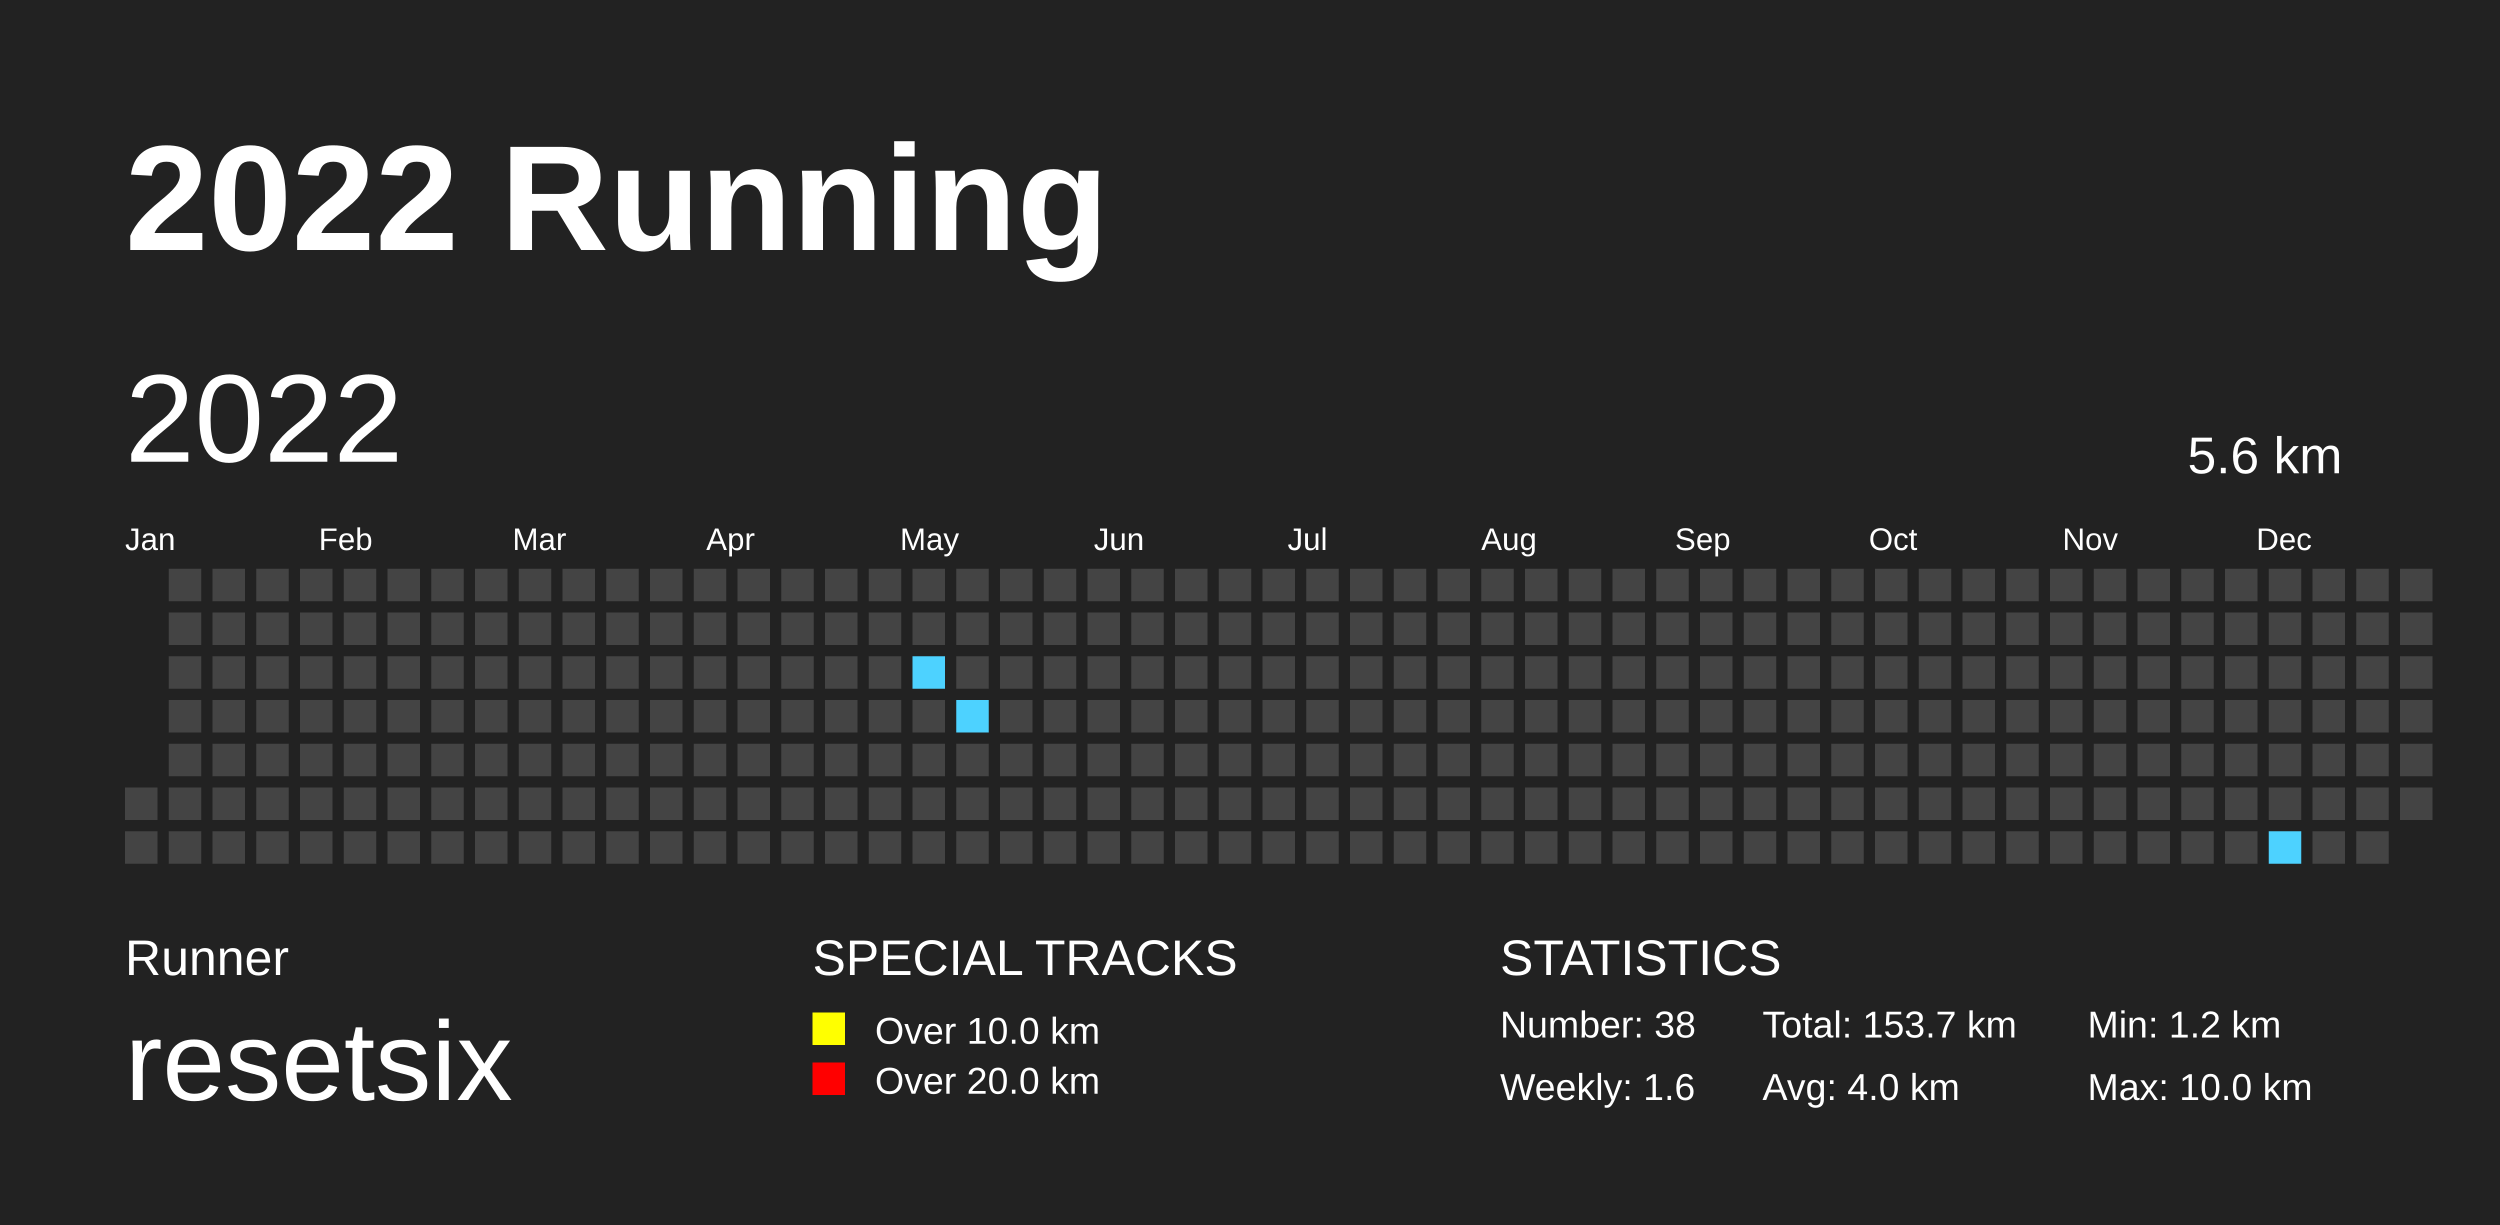
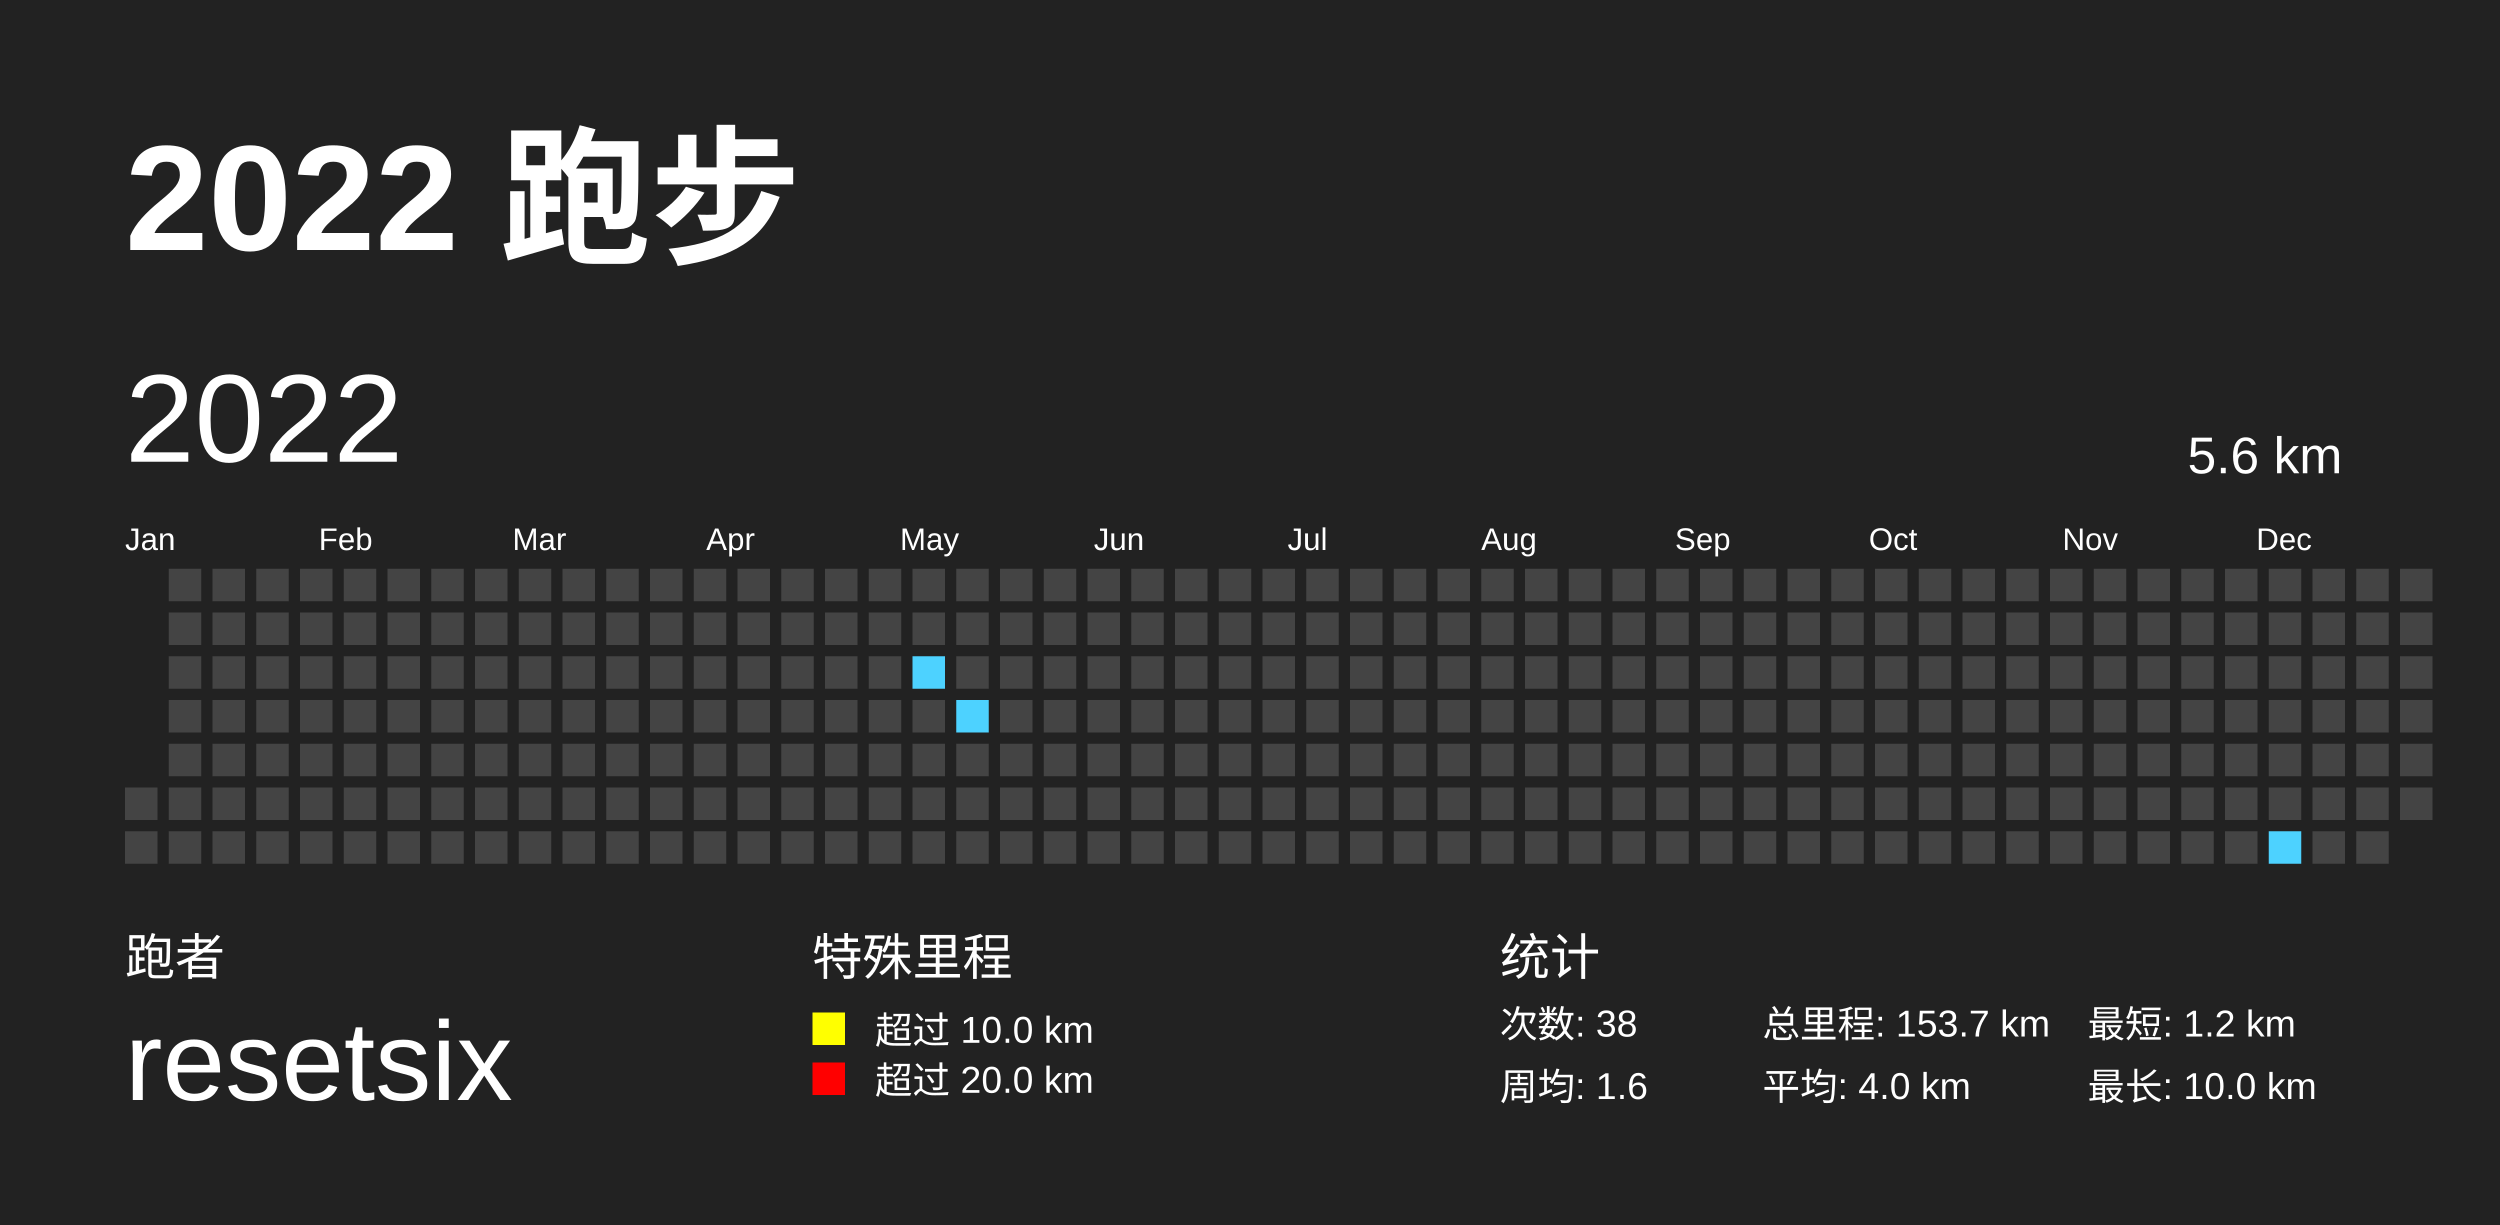
<svg xmlns="http://www.w3.org/2000/svg" baseProfile="full" height="98mm" version="1.1" viewBox="0,0,200,98" width="200mm">
  <defs>
    <pattern height="2" id="indoor-stripe" patternUnits="userSpaceOnUse" width="2">
      <line stroke="white" stroke-opacity="0.45" stroke-width="0.5" x1="0" x2="2" y1="2" y2="0" />
    </pattern>
  </defs>
  <rect fill="#222222" height="98" width="200" x="0" y="0" />
-   <text fill="#FFFFFF" style="font-size:12px; font-family:Arial; font-weight:bold;" x="10" y="20">2022 Running</text>
-   <text fill="#FFFFFF" style="font-size:4px; font-family:Arial" x="10" y="78">Runner</text>
+   <text fill="#FFFFFF" style="font-size:12px; font-family:Arial; font-weight:bold;" x="10" y="20">2022 跑步</text>
+   <text fill="#FFFFFF" style="font-size:4px; font-family:Arial" x="10" y="78">跑者</text>
  <text fill="#FFFFFF" style="font-size:9px; font-family:Arial" x="10" y="88">resetsix</text>
-   <text fill="#FFFFFF" style="font-size:4px; font-family:Arial" x="65" y="78">SPECIAL TRACKS</text>
+   <text fill="#FFFFFF" style="font-size:4px; font-family:Arial" x="65" y="78">特殊里程</text>
  <rect fill="yellow" height="2.6" width="2.6" x="65" y="81" />
-   <text fill="#FFFFFF" style="font-size:3px; font-family:Arial" x="70" y="83.5">Over 10.0 km</text>
+   <text fill="#FFFFFF" style="font-size:3px; font-family:Arial" x="70" y="83.5">超过 10.0 km</text>
  <rect fill="red" height="2.6" width="2.6" x="65" y="85" />
-   <text fill="#FFFFFF" style="font-size:3px; font-family:Arial" x="70" y="87.5">Over 20.0 km</text>
-   <text fill="#FFFFFF" style="font-size:4px; font-family:Arial" x="120" y="78">STATISTICS</text>
-   <text fill="#FFFFFF" style="font-size:3px; font-family:Arial" x="120" y="83">Number: 38</text>
-   <text fill="#FFFFFF" style="font-size:3px; font-family:Arial" x="120" y="88">Weekly: 1.6</text>
-   <text fill="#FFFFFF" style="font-size:3px; font-family:Arial" x="141" y="83">Total: 153.7 km</text>
-   <text fill="#FFFFFF" style="font-size:3px; font-family:Arial" x="141" y="88">Avg: 4.0 km</text>
-   <text fill="#FFFFFF" style="font-size:3px; font-family:Arial" x="167" y="83">Min: 1.2 km</text>
-   <text fill="#FFFFFF" style="font-size:3px; font-family:Arial" x="167" y="88">Max: 10.0 km</text>
+   <text fill="#FFFFFF" style="font-size:3px; font-family:Arial" x="70" y="87.5">超过 20.0 km</text>
+   <text fill="#FFFFFF" style="font-size:4px; font-family:Arial" x="120" y="78">统计</text>
+   <text fill="#FFFFFF" style="font-size:3px; font-family:Arial" x="120" y="83">次数: 38</text>
+   <text fill="#FFFFFF" style="font-size:3px; font-family:Arial" x="120" y="88">周均: 1.6</text>
+   <text fill="#FFFFFF" style="font-size:3px; font-family:Arial" x="141" y="83">总里程: 153.7 km</text>
+   <text fill="#FFFFFF" style="font-size:3px; font-family:Arial" x="141" y="88">平均: 4.0 km</text>
+   <text fill="#FFFFFF" style="font-size:3px; font-family:Arial" x="167" y="83">最短: 1.2 km</text>
+   <text fill="#FFFFFF" style="font-size:3px; font-family:Arial" x="167" y="88">最长: 10.0 km</text>
  <text dominant-baseline="hanging" fill="#FFFFFF" style="font-size:10.0px; font-family:Arial;" x="10" y="30">2022</text>
  <text dominant-baseline="hanging" fill="#FFFFFF" style="font-size:4.125px; font-family:Arial;" x="175" y="35">5.6 km</text>
  <text fill="#FFFFFF" style="font-size:2.5px; font-family:Arial" x="10.0" y="44">Jan</text>
  <text fill="#FFFFFF" style="font-size:2.5px; font-family:Arial" x="25.5" y="44">Feb</text>
  <text fill="#FFFFFF" style="font-size:2.5px; font-family:Arial" x="41.0" y="44">Mar</text>
  <text fill="#FFFFFF" style="font-size:2.5px; font-family:Arial" x="56.5" y="44">Apr</text>
  <text fill="#FFFFFF" style="font-size:2.5px; font-family:Arial" x="72.0" y="44">May</text>
  <text fill="#FFFFFF" style="font-size:2.5px; font-family:Arial" x="87.5" y="44">Jun</text>
  <text fill="#FFFFFF" style="font-size:2.5px; font-family:Arial" x="103.0" y="44">Jul</text>
  <text fill="#FFFFFF" style="font-size:2.5px; font-family:Arial" x="118.5" y="44">Aug</text>
  <text fill="#FFFFFF" style="font-size:2.5px; font-family:Arial" x="134.0" y="44">Sep</text>
  <text fill="#FFFFFF" style="font-size:2.5px; font-family:Arial" x="149.5" y="44">Oct</text>
  <text fill="#FFFFFF" style="font-size:2.5px; font-family:Arial" x="165.0" y="44">Nov</text>
  <text fill="#FFFFFF" style="font-size:2.5px; font-family:Arial" x="180.5" y="44">Dec</text>
  <rect fill="#444444" height="2.6" width="2.6" x="10.0" y="63.0" />
  <rect fill="#444444" height="2.6" width="2.6" x="10.0" y="66.5" />
  <rect fill="#444444" height="2.6" width="2.6" x="13.5" y="45.5" />
  <rect fill="#444444" height="2.6" width="2.6" x="13.5" y="49.0" />
  <rect fill="#444444" height="2.6" width="2.6" x="13.5" y="52.5" />
  <rect fill="#444444" height="2.6" width="2.6" x="13.5" y="56.0" />
  <rect fill="#444444" height="2.6" width="2.6" x="13.5" y="59.5" />
  <rect fill="#444444" height="2.6" width="2.6" x="13.5" y="63.0" />
  <rect fill="#444444" height="2.6" width="2.6" x="13.5" y="66.5" />
  <rect fill="#444444" height="2.6" width="2.6" x="17.0" y="45.5" />
  <rect fill="#444444" height="2.6" width="2.6" x="17.0" y="49.0" />
  <rect fill="#444444" height="2.6" width="2.6" x="17.0" y="52.5" />
  <rect fill="#444444" height="2.6" width="2.6" x="17.0" y="56.0" />
  <rect fill="#444444" height="2.6" width="2.6" x="17.0" y="59.5" />
  <rect fill="#444444" height="2.6" width="2.6" x="17.0" y="63.0" />
  <rect fill="#444444" height="2.6" width="2.6" x="17.0" y="66.5" />
  <rect fill="#444444" height="2.6" width="2.6" x="20.5" y="45.5" />
  <rect fill="#444444" height="2.6" width="2.6" x="20.5" y="49.0" />
  <rect fill="#444444" height="2.6" width="2.6" x="20.5" y="52.5" />
  <rect fill="#444444" height="2.6" width="2.6" x="20.5" y="56.0" />
  <rect fill="#444444" height="2.6" width="2.6" x="20.5" y="59.5" />
  <rect fill="#444444" height="2.6" width="2.6" x="20.5" y="63.0" />
  <rect fill="#444444" height="2.6" width="2.6" x="20.5" y="66.5" />
  <rect fill="#444444" height="2.6" width="2.6" x="24.0" y="45.5" />
  <rect fill="#444444" height="2.6" width="2.6" x="24.0" y="49.0" />
  <rect fill="#444444" height="2.6" width="2.6" x="24.0" y="52.5" />
  <rect fill="#444444" height="2.6" width="2.6" x="24.0" y="56.0" />
  <rect fill="#444444" height="2.6" width="2.6" x="24.0" y="59.5" />
  <rect fill="#444444" height="2.6" width="2.6" x="24.0" y="63.0" />
  <rect fill="#444444" height="2.6" width="2.6" x="24.0" y="66.5" />
  <rect fill="#444444" height="2.6" width="2.6" x="27.5" y="45.5" />
  <rect fill="#444444" height="2.6" width="2.6" x="27.5" y="49.0" />
  <rect fill="#444444" height="2.6" width="2.6" x="27.5" y="52.5" />
  <rect fill="#444444" height="2.6" width="2.6" x="27.5" y="56.0" />
  <rect fill="#444444" height="2.6" width="2.6" x="27.5" y="59.5" />
  <rect fill="#444444" height="2.6" width="2.6" x="27.5" y="63.0" />
  <rect fill="#444444" height="2.6" width="2.6" x="27.5" y="66.5" />
  <rect fill="#444444" height="2.6" width="2.6" x="31.0" y="45.5" />
  <rect fill="#444444" height="2.6" width="2.6" x="31.0" y="49.0" />
  <rect fill="#444444" height="2.6" width="2.6" x="31.0" y="52.5" />
  <rect fill="#444444" height="2.6" width="2.6" x="31.0" y="56.0" />
  <rect fill="#444444" height="2.6" width="2.6" x="31.0" y="59.5" />
  <rect fill="#444444" height="2.6" width="2.6" x="31.0" y="63.0" />
  <rect fill="#444444" height="2.6" width="2.6" x="31.0" y="66.5" />
  <rect fill="#444444" height="2.6" width="2.6" x="34.5" y="45.5" />
  <rect fill="#444444" height="2.6" width="2.6" x="34.5" y="49.0" />
  <rect fill="#444444" height="2.6" width="2.6" x="34.5" y="52.5" />
  <rect fill="#444444" height="2.6" width="2.6" x="34.5" y="56.0" />
  <rect fill="#444444" height="2.6" width="2.6" x="34.5" y="59.5" />
  <rect fill="#444444" height="2.6" width="2.6" x="34.5" y="63.0" />
  <rect fill="#444444" height="2.6" width="2.6" x="34.5" y="66.5" />
  <rect fill="#444444" height="2.6" width="2.6" x="38.0" y="45.5" />
  <rect fill="#444444" height="2.6" width="2.6" x="38.0" y="49.0" />
  <rect fill="#444444" height="2.6" width="2.6" x="38.0" y="52.5" />
  <rect fill="#444444" height="2.6" width="2.6" x="38.0" y="56.0" />
  <rect fill="#444444" height="2.6" width="2.6" x="38.0" y="59.5" />
  <rect fill="#444444" height="2.6" width="2.6" x="38.0" y="63.0" />
  <rect fill="#444444" height="2.6" width="2.6" x="38.0" y="66.5" />
  <rect fill="#444444" height="2.6" width="2.6" x="41.5" y="45.5" />
  <rect fill="#444444" height="2.6" width="2.6" x="41.5" y="49.0" />
  <rect fill="#444444" height="2.6" width="2.6" x="41.5" y="52.5" />
  <rect fill="#444444" height="2.6" width="2.6" x="41.5" y="56.0" />
  <rect fill="#444444" height="2.6" width="2.6" x="41.5" y="59.5" />
  <rect fill="#444444" height="2.6" width="2.6" x="41.5" y="63.0" />
  <rect fill="#444444" height="2.6" width="2.6" x="41.5" y="66.5" />
  <rect fill="#444444" height="2.6" width="2.6" x="45.0" y="45.5" />
  <rect fill="#444444" height="2.6" width="2.6" x="45.0" y="49.0" />
  <rect fill="#444444" height="2.6" width="2.6" x="45.0" y="52.5" />
  <rect fill="#444444" height="2.6" width="2.6" x="45.0" y="56.0" />
  <rect fill="#444444" height="2.6" width="2.6" x="45.0" y="59.5" />
  <rect fill="#444444" height="2.6" width="2.6" x="45.0" y="63.0" />
  <rect fill="#444444" height="2.6" width="2.6" x="45.0" y="66.5" />
  <rect fill="#444444" height="2.6" width="2.6" x="48.5" y="45.5" />
  <rect fill="#444444" height="2.6" width="2.6" x="48.5" y="49.0" />
  <rect fill="#444444" height="2.6" width="2.6" x="48.5" y="52.5" />
  <rect fill="#444444" height="2.6" width="2.6" x="48.5" y="56.0" />
  <rect fill="#444444" height="2.6" width="2.6" x="48.5" y="59.5" />
  <rect fill="#444444" height="2.6" width="2.6" x="48.5" y="63.0" />
  <rect fill="#444444" height="2.6" width="2.6" x="48.5" y="66.5" />
  <rect fill="#444444" height="2.6" width="2.6" x="52.0" y="45.5" />
  <rect fill="#444444" height="2.6" width="2.6" x="52.0" y="49.0" />
  <rect fill="#444444" height="2.6" width="2.6" x="52.0" y="52.5" />
  <rect fill="#444444" height="2.6" width="2.6" x="52.0" y="56.0" />
  <rect fill="#444444" height="2.6" width="2.6" x="52.0" y="59.5" />
  <rect fill="#444444" height="2.6" width="2.6" x="52.0" y="63.0" />
  <rect fill="#444444" height="2.6" width="2.6" x="52.0" y="66.5" />
  <rect fill="#444444" height="2.6" width="2.6" x="55.5" y="45.5" />
  <rect fill="#444444" height="2.6" width="2.6" x="55.5" y="49.0" />
  <rect fill="#444444" height="2.6" width="2.6" x="55.5" y="52.5" />
  <rect fill="#444444" height="2.6" width="2.6" x="55.5" y="56.0" />
  <rect fill="#444444" height="2.6" width="2.6" x="55.5" y="59.5" />
  <rect fill="#444444" height="2.6" width="2.6" x="55.5" y="63.0" />
  <rect fill="#444444" height="2.6" width="2.6" x="55.5" y="66.5" />
  <rect fill="#444444" height="2.6" width="2.6" x="59.0" y="45.5" />
  <rect fill="#444444" height="2.6" width="2.6" x="59.0" y="49.0" />
  <rect fill="#444444" height="2.6" width="2.6" x="59.0" y="52.5" />
  <rect fill="#444444" height="2.6" width="2.6" x="59.0" y="56.0" />
  <rect fill="#444444" height="2.6" width="2.6" x="59.0" y="59.5" />
  <rect fill="#444444" height="2.6" width="2.6" x="59.0" y="63.0" />
  <rect fill="#444444" height="2.6" width="2.6" x="59.0" y="66.5" />
  <rect fill="#444444" height="2.6" width="2.6" x="62.5" y="45.5" />
  <rect fill="#444444" height="2.6" width="2.6" x="62.5" y="49.0" />
  <rect fill="#444444" height="2.6" width="2.6" x="62.5" y="52.5" />
  <rect fill="#444444" height="2.6" width="2.6" x="62.5" y="56.0" />
  <rect fill="#444444" height="2.6" width="2.6" x="62.5" y="59.5" />
  <rect fill="#444444" height="2.6" width="2.6" x="62.5" y="63.0" />
  <rect fill="#444444" height="2.6" width="2.6" x="62.5" y="66.5" />
  <rect fill="#444444" height="2.6" width="2.6" x="66.0" y="45.5" />
  <rect fill="#444444" height="2.6" width="2.6" x="66.0" y="49.0" />
  <rect fill="#444444" height="2.6" width="2.6" x="66.0" y="52.5" />
  <rect fill="#444444" height="2.6" width="2.6" x="66.0" y="56.0" />
  <rect fill="#444444" height="2.6" width="2.6" x="66.0" y="59.5" />
  <rect fill="#444444" height="2.6" width="2.6" x="66.0" y="63.0" />
  <rect fill="#444444" height="2.6" width="2.6" x="66.0" y="66.5" />
  <rect fill="#444444" height="2.6" width="2.6" x="69.5" y="45.5" />
  <rect fill="#444444" height="2.6" width="2.6" x="69.5" y="49.0" />
  <rect fill="#444444" height="2.6" width="2.6" x="69.5" y="52.5" />
  <rect fill="#444444" height="2.6" width="2.6" x="69.5" y="56.0" />
  <rect fill="#444444" height="2.6" width="2.6" x="69.5" y="59.5" />
  <rect fill="#444444" height="2.6" width="2.6" x="69.5" y="63.0" />
  <rect fill="#444444" height="2.6" width="2.6" x="69.5" y="66.5" />
  <rect fill="#444444" height="2.6" width="2.6" x="73.0" y="45.5" />
  <rect fill="#444444" height="2.6" width="2.6" x="73.0" y="49.0" />
  <rect fill="#4DD2FF" height="2.6" width="2.6" x="73.0" y="52.5" />
  <rect fill="#444444" height="2.6" width="2.6" x="73.0" y="56.0" />
  <rect fill="#444444" height="2.6" width="2.6" x="73.0" y="59.5" />
  <rect fill="#444444" height="2.6" width="2.6" x="73.0" y="63.0" />
  <rect fill="#444444" height="2.6" width="2.6" x="73.0" y="66.5" />
  <rect fill="#444444" height="2.6" width="2.6" x="76.5" y="45.5" />
  <rect fill="#444444" height="2.6" width="2.6" x="76.5" y="49.0" />
  <rect fill="#444444" height="2.6" width="2.6" x="76.5" y="52.5" />
  <rect fill="#4DD2FF" height="2.6" width="2.6" x="76.5" y="56.0" />
  <rect fill="#444444" height="2.6" width="2.6" x="76.5" y="59.5" />
  <rect fill="#444444" height="2.6" width="2.6" x="76.5" y="63.0" />
  <rect fill="#444444" height="2.6" width="2.6" x="76.5" y="66.5" />
  <rect fill="#444444" height="2.6" width="2.6" x="80.0" y="45.5" />
  <rect fill="#444444" height="2.6" width="2.6" x="80.0" y="49.0" />
  <rect fill="#444444" height="2.6" width="2.6" x="80.0" y="52.5" />
  <rect fill="#444444" height="2.6" width="2.6" x="80.0" y="56.0" />
  <rect fill="#444444" height="2.6" width="2.6" x="80.0" y="59.5" />
  <rect fill="#444444" height="2.6" width="2.6" x="80.0" y="63.0" />
  <rect fill="#444444" height="2.6" width="2.6" x="80.0" y="66.5" />
  <rect fill="#444444" height="2.6" width="2.6" x="83.5" y="45.5" />
  <rect fill="#444444" height="2.6" width="2.6" x="83.5" y="49.0" />
  <rect fill="#444444" height="2.6" width="2.6" x="83.5" y="52.5" />
  <rect fill="#444444" height="2.6" width="2.6" x="83.5" y="56.0" />
  <rect fill="#444444" height="2.6" width="2.6" x="83.5" y="59.5" />
  <rect fill="#444444" height="2.6" width="2.6" x="83.5" y="63.0" />
  <rect fill="#444444" height="2.6" width="2.6" x="83.5" y="66.5" />
  <rect fill="#444444" height="2.6" width="2.6" x="87.0" y="45.5" />
  <rect fill="#444444" height="2.6" width="2.6" x="87.0" y="49.0" />
  <rect fill="#444444" height="2.6" width="2.6" x="87.0" y="52.5" />
  <rect fill="#444444" height="2.6" width="2.6" x="87.0" y="56.0" />
  <rect fill="#444444" height="2.6" width="2.6" x="87.0" y="59.5" />
  <rect fill="#444444" height="2.6" width="2.6" x="87.0" y="63.0" />
  <rect fill="#444444" height="2.6" width="2.6" x="87.0" y="66.5" />
  <rect fill="#444444" height="2.6" width="2.6" x="90.5" y="45.5" />
  <rect fill="#444444" height="2.6" width="2.6" x="90.5" y="49.0" />
  <rect fill="#444444" height="2.6" width="2.6" x="90.5" y="52.5" />
  <rect fill="#444444" height="2.6" width="2.6" x="90.5" y="56.0" />
  <rect fill="#444444" height="2.6" width="2.6" x="90.5" y="59.5" />
  <rect fill="#444444" height="2.6" width="2.6" x="90.5" y="63.0" />
  <rect fill="#444444" height="2.6" width="2.6" x="90.5" y="66.5" />
  <rect fill="#444444" height="2.6" width="2.6" x="94.0" y="45.5" />
  <rect fill="#444444" height="2.6" width="2.6" x="94.0" y="49.0" />
  <rect fill="#444444" height="2.6" width="2.6" x="94.0" y="52.5" />
  <rect fill="#444444" height="2.6" width="2.6" x="94.0" y="56.0" />
  <rect fill="#444444" height="2.6" width="2.6" x="94.0" y="59.5" />
  <rect fill="#444444" height="2.6" width="2.6" x="94.0" y="63.0" />
  <rect fill="#444444" height="2.6" width="2.6" x="94.0" y="66.5" />
  <rect fill="#444444" height="2.6" width="2.6" x="97.5" y="45.5" />
  <rect fill="#444444" height="2.6" width="2.6" x="97.5" y="49.0" />
  <rect fill="#444444" height="2.6" width="2.6" x="97.5" y="52.5" />
  <rect fill="#444444" height="2.6" width="2.6" x="97.5" y="56.0" />
  <rect fill="#444444" height="2.6" width="2.6" x="97.5" y="59.5" />
  <rect fill="#444444" height="2.6" width="2.6" x="97.5" y="63.0" />
  <rect fill="#444444" height="2.6" width="2.6" x="97.5" y="66.5" />
  <rect fill="#444444" height="2.6" width="2.6" x="101.0" y="45.5" />
  <rect fill="#444444" height="2.6" width="2.6" x="101.0" y="49.0" />
  <rect fill="#444444" height="2.6" width="2.6" x="101.0" y="52.5" />
  <rect fill="#444444" height="2.6" width="2.6" x="101.0" y="56.0" />
  <rect fill="#444444" height="2.6" width="2.6" x="101.0" y="59.5" />
  <rect fill="#444444" height="2.6" width="2.6" x="101.0" y="63.0" />
  <rect fill="#444444" height="2.6" width="2.6" x="101.0" y="66.5" />
  <rect fill="#444444" height="2.6" width="2.6" x="104.5" y="45.5" />
  <rect fill="#444444" height="2.6" width="2.6" x="104.5" y="49.0" />
  <rect fill="#444444" height="2.6" width="2.6" x="104.5" y="52.5" />
  <rect fill="#444444" height="2.6" width="2.6" x="104.5" y="56.0" />
  <rect fill="#444444" height="2.6" width="2.6" x="104.5" y="59.5" />
  <rect fill="#444444" height="2.6" width="2.6" x="104.5" y="63.0" />
  <rect fill="#444444" height="2.6" width="2.6" x="104.5" y="66.5" />
  <rect fill="#444444" height="2.6" width="2.6" x="108.0" y="45.5" />
  <rect fill="#444444" height="2.6" width="2.6" x="108.0" y="49.0" />
  <rect fill="#444444" height="2.6" width="2.6" x="108.0" y="52.5" />
  <rect fill="#444444" height="2.6" width="2.6" x="108.0" y="56.0" />
  <rect fill="#444444" height="2.6" width="2.6" x="108.0" y="59.5" />
  <rect fill="#444444" height="2.6" width="2.6" x="108.0" y="63.0" />
  <rect fill="#444444" height="2.6" width="2.6" x="108.0" y="66.5" />
  <rect fill="#444444" height="2.6" width="2.6" x="111.5" y="45.5" />
  <rect fill="#444444" height="2.6" width="2.6" x="111.5" y="49.0" />
  <rect fill="#444444" height="2.6" width="2.6" x="111.5" y="52.5" />
  <rect fill="#444444" height="2.6" width="2.6" x="111.5" y="56.0" />
  <rect fill="#444444" height="2.6" width="2.6" x="111.5" y="59.5" />
  <rect fill="#444444" height="2.6" width="2.6" x="111.5" y="63.0" />
  <rect fill="#444444" height="2.6" width="2.6" x="111.5" y="66.5" />
  <rect fill="#444444" height="2.6" width="2.6" x="115.0" y="45.5" />
  <rect fill="#444444" height="2.6" width="2.6" x="115.0" y="49.0" />
  <rect fill="#444444" height="2.6" width="2.6" x="115.0" y="52.5" />
  <rect fill="#444444" height="2.6" width="2.6" x="115.0" y="56.0" />
  <rect fill="#444444" height="2.6" width="2.6" x="115.0" y="59.5" />
  <rect fill="#444444" height="2.6" width="2.6" x="115.0" y="63.0" />
  <rect fill="#444444" height="2.6" width="2.6" x="115.0" y="66.5" />
  <rect fill="#444444" height="2.6" width="2.6" x="118.5" y="45.5" />
  <rect fill="#444444" height="2.6" width="2.6" x="118.5" y="49.0" />
  <rect fill="#444444" height="2.6" width="2.6" x="118.5" y="52.5" />
  <rect fill="#444444" height="2.6" width="2.6" x="118.5" y="56.0" />
  <rect fill="#444444" height="2.6" width="2.6" x="118.5" y="59.5" />
  <rect fill="#444444" height="2.6" width="2.6" x="118.5" y="63.0" />
  <rect fill="#444444" height="2.6" width="2.6" x="118.5" y="66.5" />
  <rect fill="#444444" height="2.6" width="2.6" x="122.0" y="45.5" />
  <rect fill="#444444" height="2.6" width="2.6" x="122.0" y="49.0" />
  <rect fill="#444444" height="2.6" width="2.6" x="122.0" y="52.5" />
  <rect fill="#444444" height="2.6" width="2.6" x="122.0" y="56.0" />
  <rect fill="#444444" height="2.6" width="2.6" x="122.0" y="59.5" />
  <rect fill="#444444" height="2.6" width="2.6" x="122.0" y="63.0" />
  <rect fill="#444444" height="2.6" width="2.6" x="122.0" y="66.5" />
  <rect fill="#444444" height="2.6" width="2.6" x="125.5" y="45.5" />
  <rect fill="#444444" height="2.6" width="2.6" x="125.5" y="49.0" />
  <rect fill="#444444" height="2.6" width="2.6" x="125.5" y="52.5" />
  <rect fill="#444444" height="2.6" width="2.6" x="125.5" y="56.0" />
  <rect fill="#444444" height="2.6" width="2.6" x="125.5" y="59.5" />
  <rect fill="#444444" height="2.6" width="2.6" x="125.5" y="63.0" />
  <rect fill="#444444" height="2.6" width="2.6" x="125.5" y="66.5" />
  <rect fill="#444444" height="2.6" width="2.6" x="129.0" y="45.5" />
  <rect fill="#444444" height="2.6" width="2.6" x="129.0" y="49.0" />
  <rect fill="#444444" height="2.6" width="2.6" x="129.0" y="52.5" />
  <rect fill="#444444" height="2.6" width="2.6" x="129.0" y="56.0" />
  <rect fill="#444444" height="2.6" width="2.6" x="129.0" y="59.5" />
  <rect fill="#444444" height="2.6" width="2.6" x="129.0" y="63.0" />
  <rect fill="#444444" height="2.6" width="2.6" x="129.0" y="66.5" />
  <rect fill="#444444" height="2.6" width="2.6" x="132.5" y="45.5" />
  <rect fill="#444444" height="2.6" width="2.6" x="132.5" y="49.0" />
  <rect fill="#444444" height="2.6" width="2.6" x="132.5" y="52.5" />
  <rect fill="#444444" height="2.6" width="2.6" x="132.5" y="56.0" />
  <rect fill="#444444" height="2.6" width="2.6" x="132.5" y="59.5" />
  <rect fill="#444444" height="2.6" width="2.6" x="132.5" y="63.0" />
  <rect fill="#444444" height="2.6" width="2.6" x="132.5" y="66.5" />
  <rect fill="#444444" height="2.6" width="2.6" x="136.0" y="45.5" />
  <rect fill="#444444" height="2.6" width="2.6" x="136.0" y="49.0" />
  <rect fill="#444444" height="2.6" width="2.6" x="136.0" y="52.5" />
  <rect fill="#444444" height="2.6" width="2.6" x="136.0" y="56.0" />
  <rect fill="#444444" height="2.6" width="2.6" x="136.0" y="59.5" />
  <rect fill="#444444" height="2.6" width="2.6" x="136.0" y="63.0" />
  <rect fill="#444444" height="2.6" width="2.6" x="136.0" y="66.5" />
  <rect fill="#444444" height="2.6" width="2.6" x="139.5" y="45.5" />
  <rect fill="#444444" height="2.6" width="2.6" x="139.5" y="49.0" />
  <rect fill="#444444" height="2.6" width="2.6" x="139.5" y="52.5" />
  <rect fill="#444444" height="2.6" width="2.6" x="139.5" y="56.0" />
  <rect fill="#444444" height="2.6" width="2.6" x="139.5" y="59.5" />
  <rect fill="#444444" height="2.6" width="2.6" x="139.5" y="63.0" />
  <rect fill="#444444" height="2.6" width="2.6" x="139.5" y="66.5" />
  <rect fill="#444444" height="2.6" width="2.6" x="143.0" y="45.5" />
  <rect fill="#444444" height="2.6" width="2.6" x="143.0" y="49.0" />
  <rect fill="#444444" height="2.6" width="2.6" x="143.0" y="52.5" />
  <rect fill="#444444" height="2.6" width="2.6" x="143.0" y="56.0" />
  <rect fill="#444444" height="2.6" width="2.6" x="143.0" y="59.5" />
  <rect fill="#444444" height="2.6" width="2.6" x="143.0" y="63.0" />
  <rect fill="#444444" height="2.6" width="2.6" x="143.0" y="66.5" />
  <rect fill="#444444" height="2.6" width="2.6" x="146.5" y="45.5" />
  <rect fill="#444444" height="2.6" width="2.6" x="146.5" y="49.0" />
  <rect fill="#444444" height="2.6" width="2.6" x="146.5" y="52.5" />
  <rect fill="#444444" height="2.6" width="2.6" x="146.5" y="56.0" />
  <rect fill="#444444" height="2.6" width="2.6" x="146.5" y="59.5" />
  <rect fill="#444444" height="2.6" width="2.6" x="146.5" y="63.0" />
  <rect fill="#444444" height="2.6" width="2.6" x="146.5" y="66.5" />
  <rect fill="#444444" height="2.6" width="2.6" x="150.0" y="45.5" />
  <rect fill="#444444" height="2.6" width="2.6" x="150.0" y="49.0" />
  <rect fill="#444444" height="2.6" width="2.6" x="150.0" y="52.5" />
  <rect fill="#444444" height="2.6" width="2.6" x="150.0" y="56.0" />
  <rect fill="#444444" height="2.6" width="2.6" x="150.0" y="59.5" />
  <rect fill="#444444" height="2.6" width="2.6" x="150.0" y="63.0" />
  <rect fill="#444444" height="2.6" width="2.6" x="150.0" y="66.5" />
  <rect fill="#444444" height="2.6" width="2.6" x="153.5" y="45.5" />
  <rect fill="#444444" height="2.6" width="2.6" x="153.5" y="49.0" />
  <rect fill="#444444" height="2.6" width="2.6" x="153.5" y="52.5" />
  <rect fill="#444444" height="2.6" width="2.6" x="153.5" y="56.0" />
  <rect fill="#444444" height="2.6" width="2.6" x="153.5" y="59.5" />
  <rect fill="#444444" height="2.6" width="2.6" x="153.5" y="63.0" />
  <rect fill="#444444" height="2.6" width="2.6" x="153.5" y="66.5" />
  <rect fill="#444444" height="2.6" width="2.6" x="157.0" y="45.5" />
  <rect fill="#444444" height="2.6" width="2.6" x="157.0" y="49.0" />
  <rect fill="#444444" height="2.6" width="2.6" x="157.0" y="52.5" />
  <rect fill="#444444" height="2.6" width="2.6" x="157.0" y="56.0" />
  <rect fill="#444444" height="2.6" width="2.6" x="157.0" y="59.5" />
  <rect fill="#444444" height="2.6" width="2.6" x="157.0" y="63.0" />
  <rect fill="#444444" height="2.6" width="2.6" x="157.0" y="66.5" />
  <rect fill="#444444" height="2.6" width="2.6" x="160.5" y="45.5" />
  <rect fill="#444444" height="2.6" width="2.6" x="160.5" y="49.0" />
  <rect fill="#444444" height="2.6" width="2.6" x="160.5" y="52.5" />
  <rect fill="#444444" height="2.6" width="2.6" x="160.5" y="56.0" />
  <rect fill="#444444" height="2.6" width="2.6" x="160.5" y="59.5" />
  <rect fill="#444444" height="2.6" width="2.6" x="160.5" y="63.0" />
  <rect fill="#444444" height="2.6" width="2.6" x="160.5" y="66.5" />
  <rect fill="#444444" height="2.6" width="2.6" x="164.0" y="45.5" />
  <rect fill="#444444" height="2.6" width="2.6" x="164.0" y="49.0" />
  <rect fill="#444444" height="2.6" width="2.6" x="164.0" y="52.5" />
  <rect fill="#444444" height="2.6" width="2.6" x="164.0" y="56.0" />
  <rect fill="#444444" height="2.6" width="2.6" x="164.0" y="59.5" />
  <rect fill="#444444" height="2.6" width="2.6" x="164.0" y="63.0" />
  <rect fill="#444444" height="2.6" width="2.6" x="164.0" y="66.5" />
  <rect fill="#444444" height="2.6" width="2.6" x="167.5" y="45.5" />
  <rect fill="#444444" height="2.6" width="2.6" x="167.5" y="49.0" />
  <rect fill="#444444" height="2.6" width="2.6" x="167.5" y="52.5" />
  <rect fill="#444444" height="2.6" width="2.6" x="167.5" y="56.0" />
  <rect fill="#444444" height="2.6" width="2.6" x="167.5" y="59.5" />
  <rect fill="#444444" height="2.6" width="2.6" x="167.5" y="63.0" />
  <rect fill="#444444" height="2.6" width="2.6" x="167.5" y="66.5" />
  <rect fill="#444444" height="2.6" width="2.6" x="171.0" y="45.5" />
  <rect fill="#444444" height="2.6" width="2.6" x="171.0" y="49.0" />
  <rect fill="#444444" height="2.6" width="2.6" x="171.0" y="52.5" />
  <rect fill="#444444" height="2.6" width="2.6" x="171.0" y="56.0" />
  <rect fill="#444444" height="2.6" width="2.6" x="171.0" y="59.5" />
  <rect fill="#444444" height="2.6" width="2.6" x="171.0" y="63.0" />
  <rect fill="#444444" height="2.6" width="2.6" x="171.0" y="66.5" />
  <rect fill="#444444" height="2.6" width="2.6" x="174.5" y="45.5" />
  <rect fill="#444444" height="2.6" width="2.6" x="174.5" y="49.0" />
  <rect fill="#444444" height="2.6" width="2.6" x="174.5" y="52.5" />
  <rect fill="#444444" height="2.6" width="2.6" x="174.5" y="56.0" />
  <rect fill="#444444" height="2.6" width="2.6" x="174.5" y="59.5" />
  <rect fill="#444444" height="2.6" width="2.6" x="174.5" y="63.0" />
  <rect fill="#444444" height="2.6" width="2.6" x="174.5" y="66.5" />
  <rect fill="#444444" height="2.6" width="2.6" x="178.0" y="45.5" />
  <rect fill="#444444" height="2.6" width="2.6" x="178.0" y="49.0" />
  <rect fill="#444444" height="2.6" width="2.6" x="178.0" y="52.5" />
  <rect fill="#444444" height="2.6" width="2.6" x="178.0" y="56.0" />
  <rect fill="#444444" height="2.6" width="2.6" x="178.0" y="59.5" />
  <rect fill="#444444" height="2.6" width="2.6" x="178.0" y="63.0" />
  <rect fill="#444444" height="2.6" width="2.6" x="178.0" y="66.5" />
  <rect fill="#444444" height="2.6" width="2.6" x="181.5" y="45.5" />
  <rect fill="#444444" height="2.6" width="2.6" x="181.5" y="49.0" />
  <rect fill="#444444" height="2.6" width="2.6" x="181.5" y="52.5" />
  <rect fill="#444444" height="2.6" width="2.6" x="181.5" y="56.0" />
  <rect fill="#444444" height="2.6" width="2.6" x="181.5" y="59.5" />
  <rect fill="#444444" height="2.6" width="2.6" x="181.5" y="63.0" />
  <rect fill="#4DD2FF" height="2.6" width="2.6" x="181.5" y="66.5" />
  <rect fill="#444444" height="2.6" width="2.6" x="185.0" y="45.5" />
  <rect fill="#444444" height="2.6" width="2.6" x="185.0" y="49.0" />
  <rect fill="#444444" height="2.6" width="2.6" x="185.0" y="52.5" />
  <rect fill="#444444" height="2.6" width="2.6" x="185.0" y="56.0" />
  <rect fill="#444444" height="2.6" width="2.6" x="185.0" y="59.5" />
  <rect fill="#444444" height="2.6" width="2.6" x="185.0" y="63.0" />
  <rect fill="#444444" height="2.6" width="2.6" x="185.0" y="66.5" />
  <rect fill="#444444" height="2.6" width="2.6" x="188.5" y="45.5" />
  <rect fill="#444444" height="2.6" width="2.6" x="188.5" y="49.0" />
  <rect fill="#444444" height="2.6" width="2.6" x="188.5" y="52.5" />
  <rect fill="#444444" height="2.6" width="2.6" x="188.5" y="56.0" />
  <rect fill="#444444" height="2.6" width="2.6" x="188.5" y="59.5" />
  <rect fill="#444444" height="2.6" width="2.6" x="188.5" y="63.0" />
  <rect fill="#444444" height="2.6" width="2.6" x="188.5" y="66.5" />
  <rect fill="#444444" height="2.6" width="2.6" x="192.0" y="45.5" />
  <rect fill="#444444" height="2.6" width="2.6" x="192.0" y="49.0" />
  <rect fill="#444444" height="2.6" width="2.6" x="192.0" y="52.5" />
  <rect fill="#444444" height="2.6" width="2.6" x="192.0" y="56.0" />
  <rect fill="#444444" height="2.6" width="2.6" x="192.0" y="59.5" />
  <rect fill="#444444" height="2.6" width="2.6" x="192.0" y="63.0" />
</svg>
